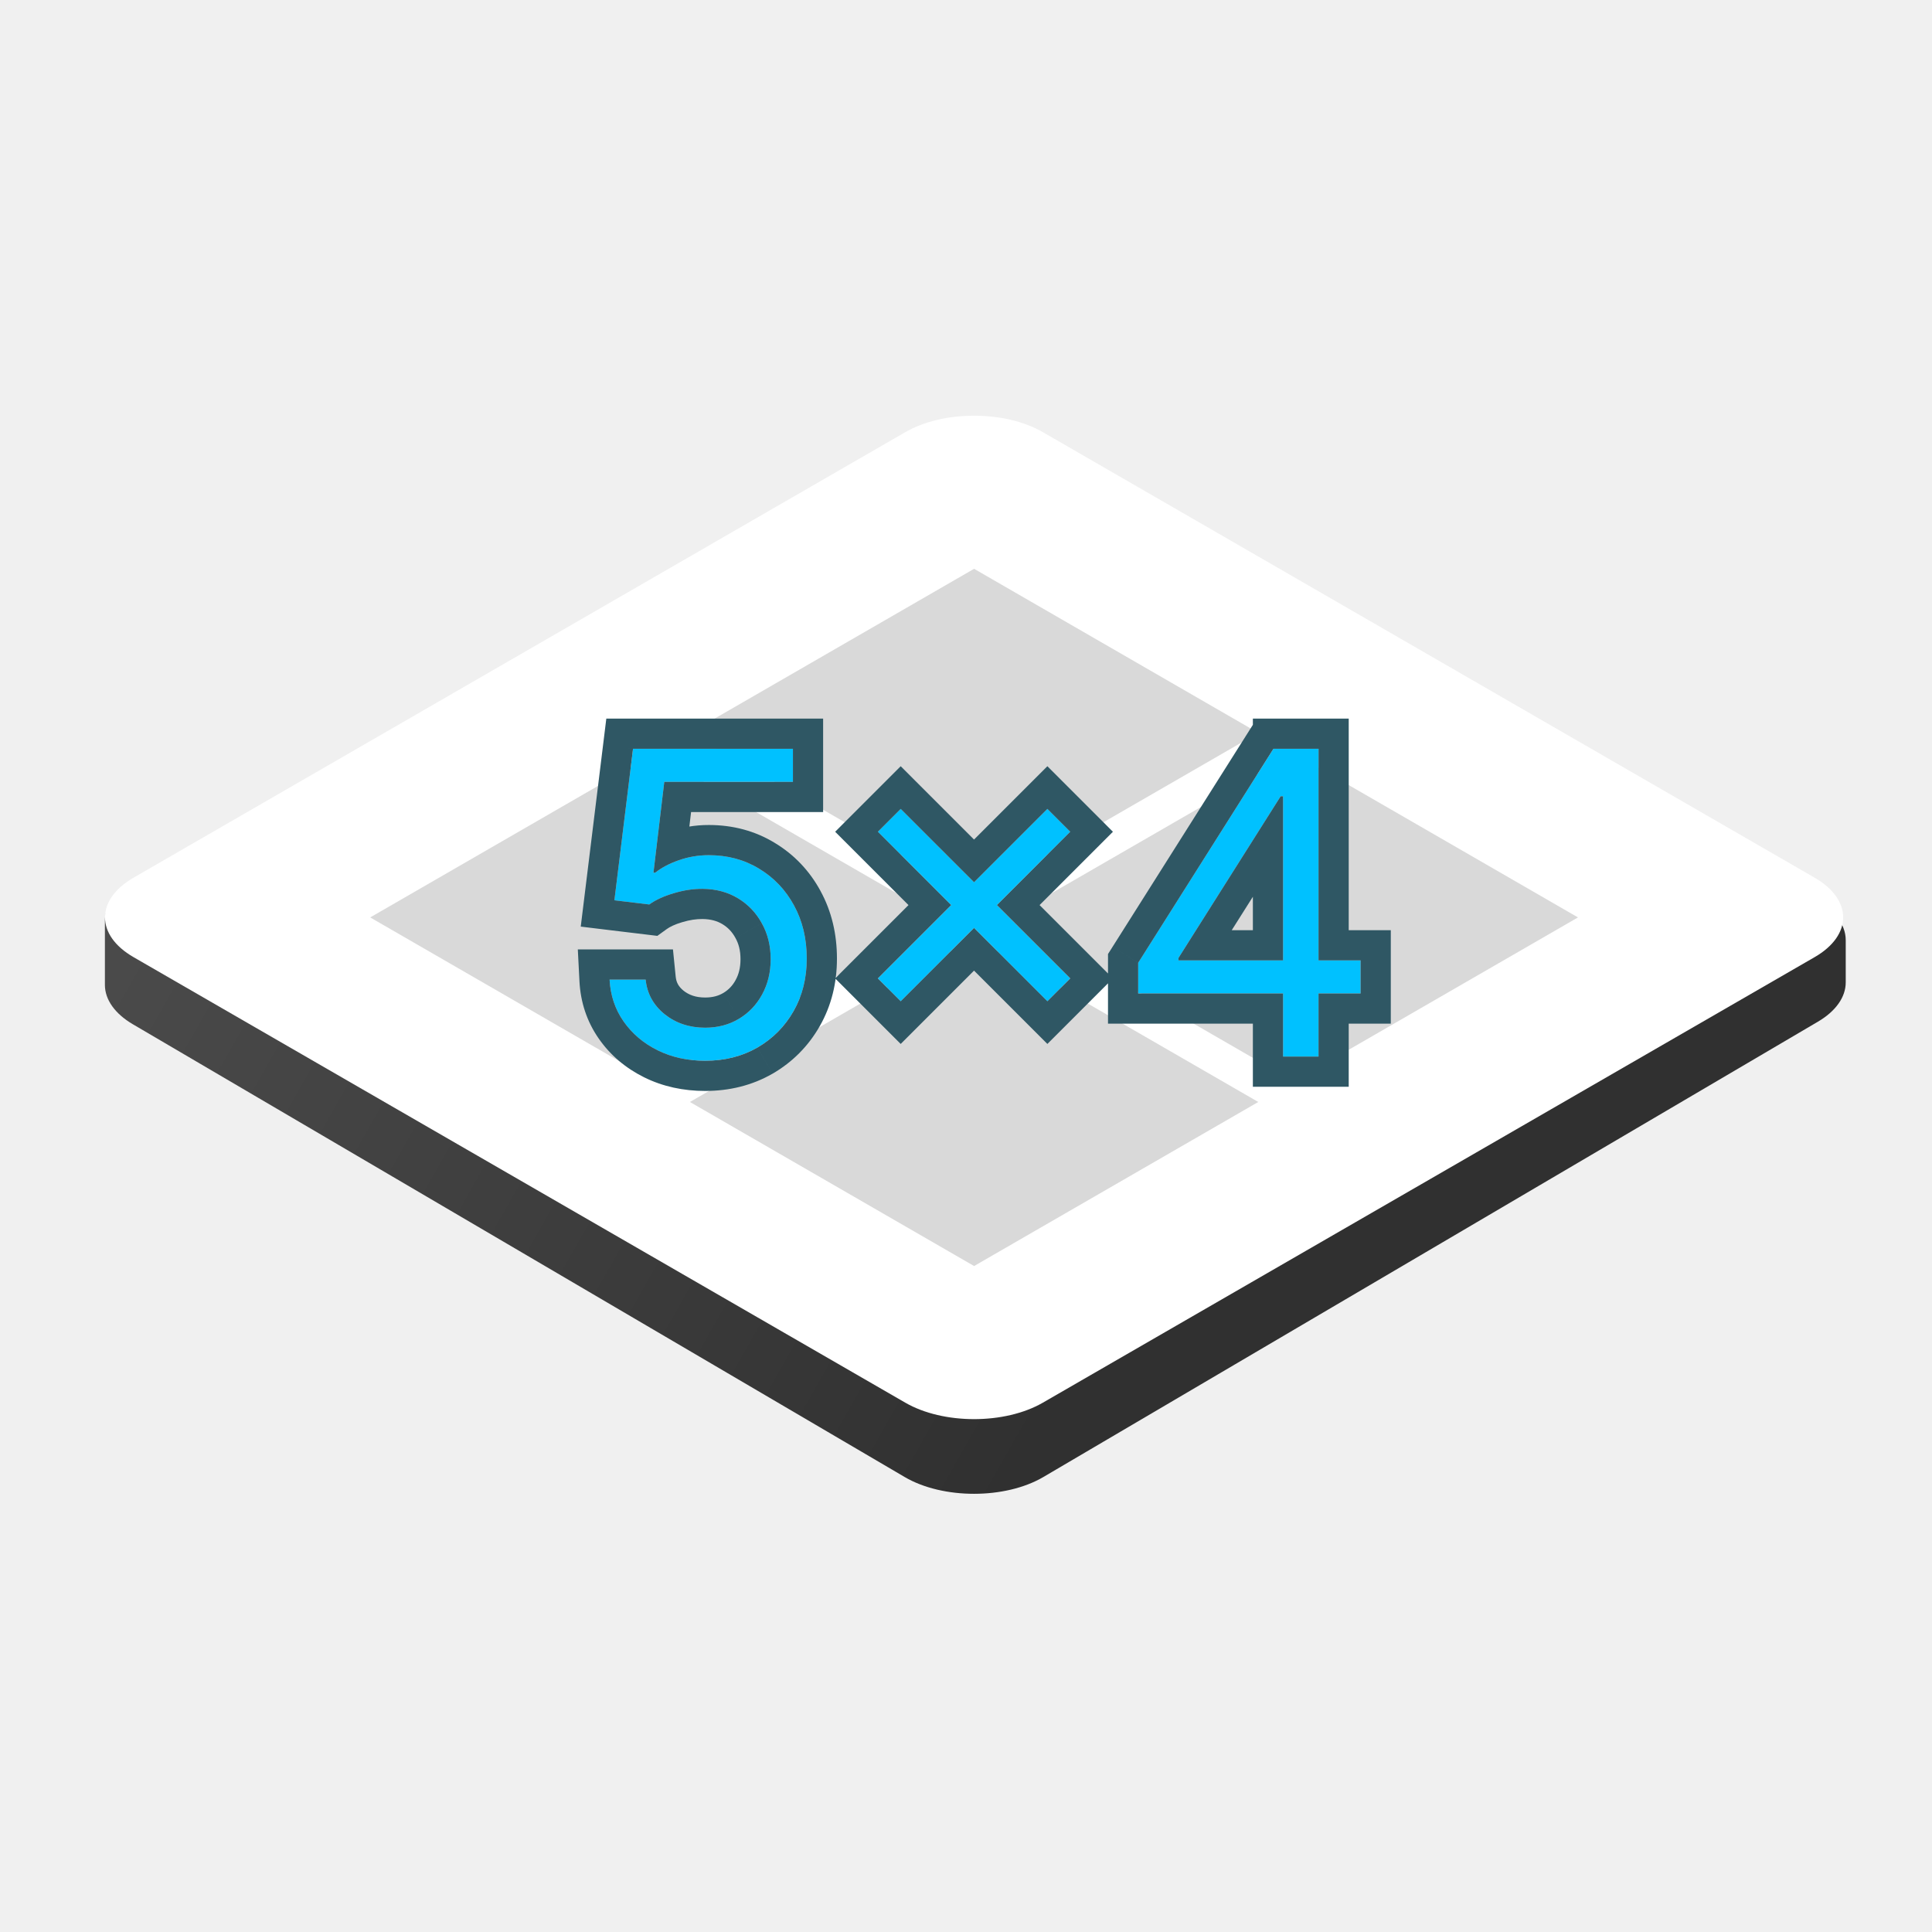
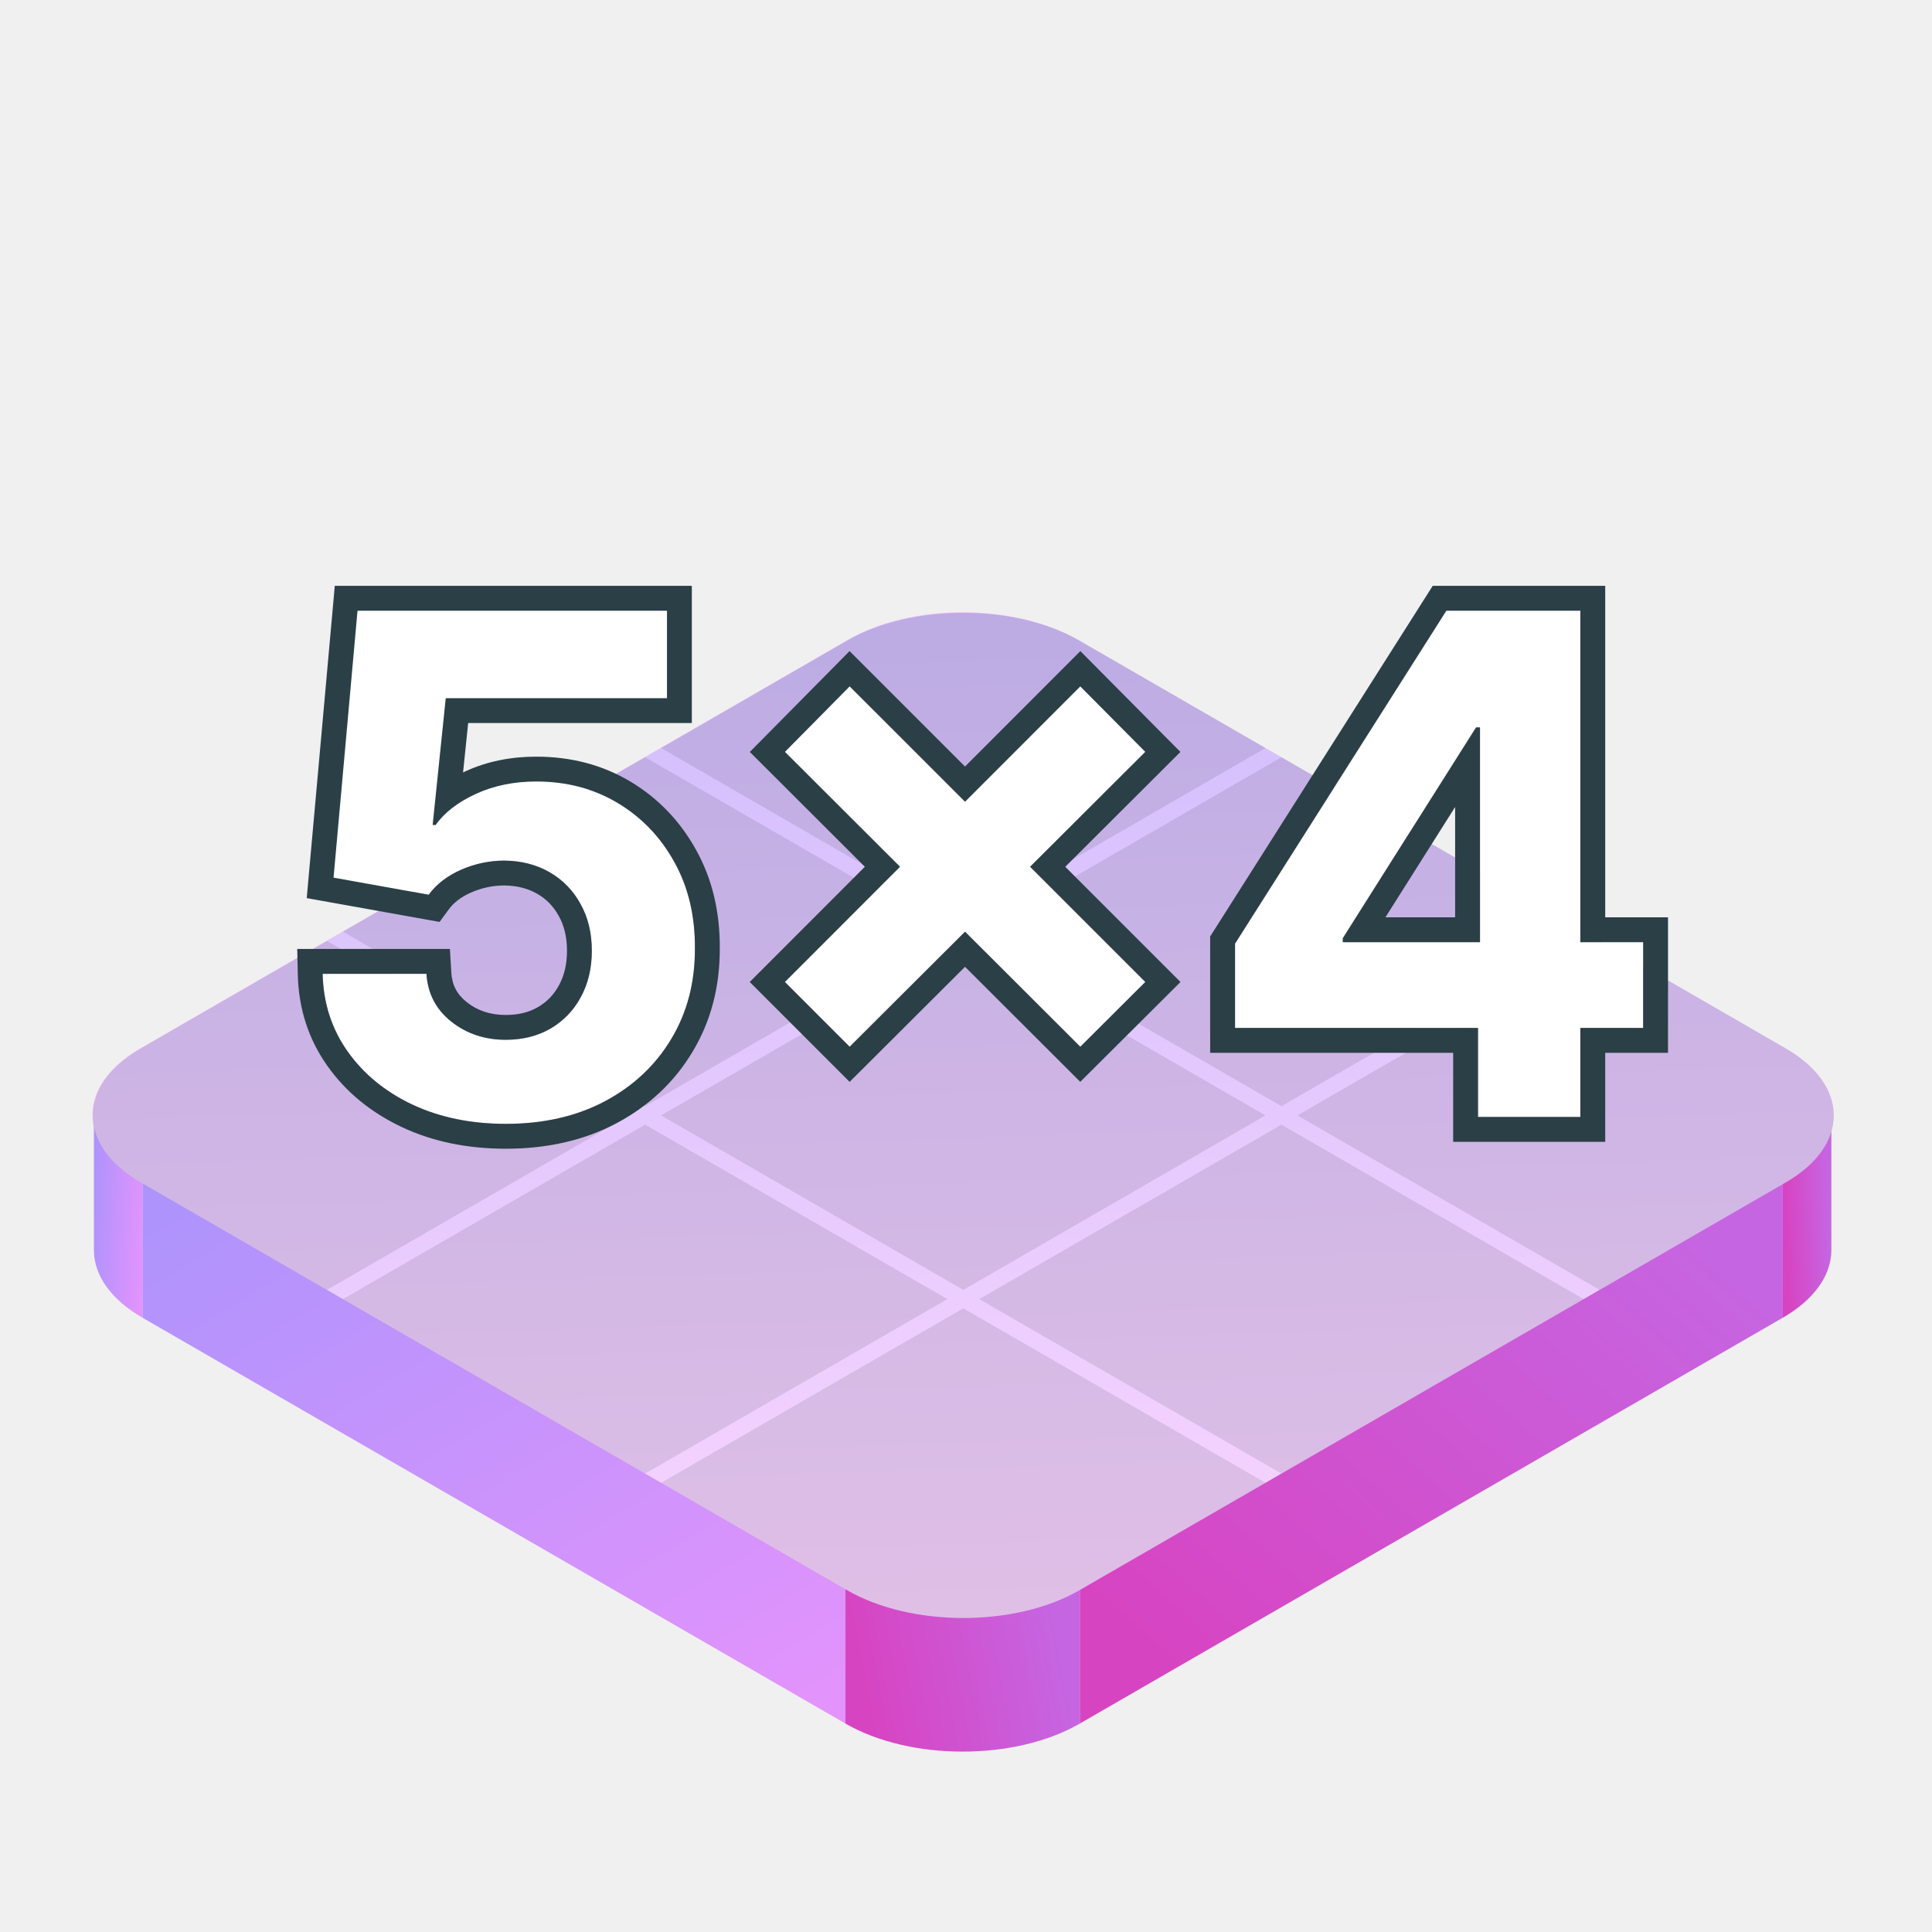
<svg xmlns="http://www.w3.org/2000/svg" width="64" height="64" viewBox="0 0 64 64" fill="none">
-   <path d="M4.401 33.93C3.808 33.582 3.475 33.114 3.475 32.626L3.475 30.502C3.475 29.957 3.89 29.439 4.609 29.086L30.135 16.544C31.358 15.943 33.161 15.954 34.361 16.57L60.061 29.753C60.749 30.106 61.142 30.612 61.142 31.143V32.544C61.142 33.031 60.811 33.499 60.219 33.846L34.563 48.928C33.302 49.669 31.233 49.67 29.97 48.929L4.401 33.93Z" fill="url(#paint0_linear_84_1872)" />
-   <rect width="34.783" height="34.783" rx="2.63" transform="matrix(0.866044 -0.499967 0.866044 0.499967 2.14404 30.3906)" fill="white" />
-   <rect width="10.87" height="10.87" transform="matrix(0.866044 -0.499967 0.866044 0.499967 12.2639 30.3906)" fill="#D9D9D9" />
-   <rect width="10.87" height="10.87" transform="matrix(0.866044 -0.499967 0.866044 0.499967 22.8542 24.2769)" fill="#D9D9D9" />
-   <rect width="10.87" height="10.87" transform="matrix(0.866044 -0.499967 0.866044 0.499967 22.8542 36.5044)" fill="#D9D9D9" />
-   <rect width="10.87" height="10.87" transform="matrix(0.866044 -0.499967 0.866044 0.499967 33.4446 30.3906)" fill="#D9D9D9" />
-   <mask id="path-7-outside-1_84_1872" maskUnits="userSpaceOnUse" x="19" y="23" width="28" height="14" fill="black">
-     <rect fill="white" x="19" y="23" width="28" height="14" />
-     <path d="M23.36 35.139C22.775 35.139 22.249 35.023 21.781 34.791C21.314 34.559 20.939 34.24 20.656 33.835C20.374 33.43 20.22 32.969 20.193 32.451H21.388C21.435 32.913 21.644 33.294 22.015 33.596C22.39 33.895 22.838 34.044 23.36 34.044C23.778 34.044 24.149 33.946 24.475 33.751C24.803 33.555 25.06 33.286 25.246 32.944C25.435 32.599 25.53 32.209 25.53 31.774C25.53 31.329 25.432 30.933 25.236 30.584C25.044 30.233 24.778 29.956 24.44 29.753C24.101 29.551 23.715 29.448 23.28 29.444C22.968 29.441 22.648 29.489 22.319 29.589C21.991 29.685 21.72 29.809 21.508 29.962L20.353 29.823L20.97 24.805H26.267V25.9H22.005L21.647 28.907H21.707C21.916 28.741 22.178 28.603 22.493 28.494C22.809 28.384 23.137 28.329 23.479 28.329C24.103 28.329 24.659 28.479 25.147 28.777C25.638 29.073 26.023 29.478 26.302 29.992C26.584 30.506 26.725 31.094 26.725 31.754C26.725 32.405 26.579 32.986 26.287 33.497C25.998 34.004 25.6 34.406 25.092 34.701C24.584 34.993 24.007 35.139 23.36 35.139ZM34.696 33.168L29.081 27.553L29.837 26.796L35.453 32.411L34.696 33.168ZM29.837 33.168L29.081 32.411L34.696 26.796L35.453 27.553L29.837 33.168ZM37.704 32.909V31.894L42.184 24.805H42.921V26.378H42.423L39.038 31.734V31.814H45.072V32.909H37.704ZM42.503 35V32.6V32.128V24.805H43.678V35H42.503Z" />
+   <rect width="35.855" height="35.855" rx="4.378" transform="matrix(0.866025 0.5 -0.866025 0.5 31.8887 19)" fill="url(#paint0_linear_2025_1474)" />
+   <rect width="26.891" height="4.482" transform="matrix(0.866025 0.5 0 1 4.71851 39.1685)" fill="url(#paint1_linear_2025_1474)" />
+   <rect width="26.891" height="4.482" transform="matrix(0.866025 -0.5 0 1 35.7698 52.6143)" fill="url(#paint2_linear_2025_1474)" />
+   <path d="M3.111 36.928C3.111 37.803 3.725 38.595 4.719 39.169V43.651C3.725 43.077 3.111 42.285 3.111 41.41V36.928Z" fill="url(#paint3_linear_2025_1474)" />
+   <path d="M28.007 52.614C30.151 53.852 33.626 53.852 35.77 52.614V57.096C33.626 58.334 30.151 58.334 28.007 57.096V52.614Z" fill="url(#paint4_linear_2025_1474)" />
+   <path d="M60.666 36.928C60.666 37.803 60.052 38.595 59.059 39.169V43.651C60.052 43.077 60.666 42.285 60.666 41.41V36.928Z" fill="url(#paint5_linear_2025_1474)" />
+   <g clip-path="url(#clip0_2025_1474)">
+     <rect width="35.899" height="35.899" rx="4.442" transform="matrix(0.866025 0.5 -0.866025 0.5 31.9104 19)" fill="url(#paint6_linear_2025_1474)" />
+     <rect width="11.559" height="11.559" transform="matrix(0.866025 0.5 -0.866025 0.5 31.9104 19)" fill="black" fill-opacity="0.1" />
+     <rect width="11.559" height="11.559" transform="matrix(0.866025 0.5 -0.866025 0.5 21.3711 25.085)" fill="black" fill-opacity="0.1" />
+     <rect width="11.559" height="11.559" transform="matrix(0.866025 0.5 -0.866025 0.5 21.3711 37.2549)" fill="black" fill-opacity="0.1" />
+     <rect width="11.559" height="11.559" transform="matrix(0.866025 0.5 -0.866025 0.5 42.45 25.085)" fill="black" fill-opacity="0.1" />
+     <rect width="11.559" height="11.559" transform="matrix(0.866025 0.5 -0.866025 0.5 42.45 37.2549)" fill="black" fill-opacity="0.1" />
+     <rect width="11.559" height="11.559" transform="matrix(0.866025 0.5 -0.866025 0.5 52.9893 31.1699)" fill="black" fill-opacity="0.1" />
+     <rect width="11.559" height="11.559" transform="matrix(0.866025 0.5 -0.866025 0.5 10.8315 31.1699)" fill="black" fill-opacity="0.1" />
+     <rect width="11.559" height="11.559" transform="matrix(0.866025 0.5 -0.866025 0.5 31.9104 43.3398)" fill="black" fill-opacity="0.1" />
+     <rect width="11.559" height="11.559" transform="matrix(0.866025 0.5 -0.866025 0.5 31.9104 31.1699)" fill="black" fill-opacity="0.1" />
+   </g>
+   <mask id="path-17-outside-1_2025_1474" maskUnits="userSpaceOnUse" x="9" y="19" width="47" height="20" fill="black">
+     <rect fill="white" x="9" y="19" width="47" height="20" />
+     <path d="M16.756 37.229C15.599 37.229 14.567 37.016 13.661 36.591C12.76 36.165 12.045 35.578 11.515 34.83C10.986 34.082 10.71 33.225 10.688 32.259H14.127C14.166 32.908 14.438 33.435 14.946 33.839C15.454 34.243 16.057 34.445 16.756 34.445C17.313 34.445 17.804 34.322 18.23 34.077C18.661 33.826 18.997 33.479 19.237 33.037C19.483 32.589 19.605 32.076 19.605 31.497C19.605 30.908 19.48 30.389 19.229 29.942C18.983 29.494 18.642 29.145 18.205 28.893C17.768 28.642 17.269 28.514 16.707 28.509C16.215 28.509 15.738 28.61 15.274 28.811C14.815 29.014 14.458 29.289 14.201 29.639L11.049 29.073L11.843 20.23H22.095V23.129H14.766L14.332 27.329H14.43C14.725 26.915 15.17 26.571 15.765 26.298C16.36 26.025 17.026 25.888 17.763 25.888C18.773 25.888 19.674 26.126 20.465 26.601C21.257 27.076 21.882 27.728 22.34 28.558C22.799 29.382 23.026 30.332 23.02 31.407C23.026 32.537 22.764 33.542 22.234 34.421C21.71 35.294 20.976 35.982 20.031 36.484C19.092 36.981 18 37.229 16.756 37.229ZM35.786 34.675L26.001 24.906L28.146 22.736L37.94 32.529L35.786 34.675ZM28.146 34.675L26.001 32.529L35.786 22.736L37.94 24.906L28.146 34.675ZM40.912 34.052V31.26L47.913 20.23H50.321V24.095H48.896L44.482 31.08V31.211H54.431V34.052H40.912ZM48.961 37V33.2L49.027 31.964V20.23H52.351V37H48.961Z" />
  </mask>
-   <path d="M23.36 35.139C22.775 35.139 22.249 35.023 21.781 34.791C21.314 34.559 20.939 34.24 20.656 33.835C20.374 33.43 20.22 32.969 20.193 32.451H21.388C21.435 32.913 21.644 33.294 22.015 33.596C22.39 33.895 22.838 34.044 23.36 34.044C23.778 34.044 24.149 33.946 24.475 33.751C24.803 33.555 25.06 33.286 25.246 32.944C25.435 32.599 25.53 32.209 25.53 31.774C25.53 31.329 25.432 30.933 25.236 30.584C25.044 30.233 24.778 29.956 24.44 29.753C24.101 29.551 23.715 29.448 23.28 29.444C22.968 29.441 22.648 29.489 22.319 29.589C21.991 29.685 21.72 29.809 21.508 29.962L20.353 29.823L20.97 24.805H26.267V25.9H22.005L21.647 28.907H21.707C21.916 28.741 22.178 28.603 22.493 28.494C22.809 28.384 23.137 28.329 23.479 28.329C24.103 28.329 24.659 28.479 25.147 28.777C25.638 29.073 26.023 29.478 26.302 29.992C26.584 30.506 26.725 31.094 26.725 31.754C26.725 32.405 26.579 32.986 26.287 33.497C25.998 34.004 25.6 34.406 25.092 34.701C24.584 34.993 24.007 35.139 23.36 35.139ZM34.696 33.168L29.081 27.553L29.837 26.796L35.453 32.411L34.696 33.168ZM29.837 33.168L29.081 32.411L34.696 26.796L35.453 27.553L29.837 33.168ZM37.704 32.909V31.894L42.184 24.805H42.921V26.378H42.423L39.038 31.734V31.814H45.072V32.909H37.704ZM42.503 35V32.6V32.128V24.805H43.678V35H42.503Z" fill="#00C1FF" />
-   <path d="M21.781 34.791L21.337 35.687L21.337 35.687L21.781 34.791ZM20.656 33.835L21.477 33.264L21.477 33.264L20.656 33.835ZM20.193 32.451V31.451H19.141L19.195 32.502L20.193 32.451ZM21.388 32.451L22.383 32.351L22.293 31.451H21.388V32.451ZM22.015 33.596L21.385 34.372L21.392 34.378L22.015 33.596ZM24.475 33.751L23.963 32.892L23.959 32.894L24.475 33.751ZM25.246 32.944L24.369 32.463L24.368 32.466L25.246 32.944ZM25.236 30.584L24.359 31.064L24.364 31.074L25.236 30.584ZM23.28 29.444L23.269 30.444L23.272 30.444L23.28 29.444ZM22.319 29.589L22.6 30.549L22.609 30.546L22.319 29.589ZM21.508 29.962L21.388 30.955L21.775 31.002L22.091 30.774L21.508 29.962ZM20.353 29.823L19.36 29.701L19.238 30.695L20.233 30.816L20.353 29.823ZM20.97 24.805V23.805H20.085L19.977 24.683L20.97 24.805ZM26.267 24.805H27.267V23.805H26.267V24.805ZM26.267 25.9V26.9H27.267V25.9H26.267ZM22.005 25.9V24.9H21.118L21.012 25.782L22.005 25.9ZM21.647 28.907L20.654 28.788L20.521 29.907H21.647V28.907ZM21.707 28.907V29.907H22.055L22.328 29.69L21.707 28.907ZM25.147 28.777L24.625 29.63L24.631 29.634L25.147 28.777ZM26.302 29.992L25.422 30.468L25.425 30.473L26.302 29.992ZM26.287 33.497L25.418 33.001L25.417 33.002L26.287 33.497ZM25.092 34.701L25.59 35.568L25.595 35.566L25.092 34.701ZM23.36 34.139C22.911 34.139 22.54 34.051 22.226 33.895L21.337 35.687C21.959 35.995 22.64 36.139 23.36 36.139V34.139ZM22.226 33.895C21.899 33.733 21.657 33.522 21.477 33.264L19.836 34.407C20.22 34.958 20.727 35.384 21.337 35.687L22.226 33.895ZM21.477 33.264C21.307 33.02 21.21 32.741 21.192 32.4L19.195 32.502C19.23 33.197 19.441 33.84 19.836 34.407L21.477 33.264ZM20.193 33.451H21.388V31.451H20.193V33.451ZM20.393 32.551C20.467 33.287 20.814 33.909 21.385 34.372L22.646 32.82C22.473 32.68 22.402 32.538 22.383 32.351L20.393 32.551ZM21.392 34.378C21.96 34.831 22.633 35.044 23.36 35.044V33.044C23.044 33.044 22.821 32.959 22.638 32.814L21.392 34.378ZM23.36 35.044C23.94 35.044 24.494 34.906 24.99 34.607L23.959 32.894C23.805 32.986 23.615 33.044 23.36 33.044V35.044ZM24.986 34.609C25.472 34.32 25.855 33.918 26.125 33.422L24.368 32.466C24.266 32.653 24.134 32.789 23.963 32.892L24.986 34.609ZM26.123 33.425C26.401 32.917 26.53 32.359 26.53 31.774H24.53C24.53 32.059 24.47 32.281 24.369 32.463L26.123 33.425ZM26.53 31.774C26.53 31.178 26.397 30.609 26.108 30.095L24.364 31.074C24.467 31.257 24.53 31.481 24.53 31.774H26.53ZM26.113 30.104C25.837 29.599 25.447 29.19 24.953 28.895L23.927 30.611C24.11 30.721 24.25 30.866 24.359 31.064L26.113 30.104ZM24.953 28.895C24.446 28.592 23.882 28.449 23.288 28.444L23.272 30.444C23.548 30.447 23.756 30.509 23.927 30.611L24.953 28.895ZM23.291 28.444C22.867 28.44 22.445 28.506 22.029 28.632L22.609 30.546C22.85 30.473 23.069 30.442 23.269 30.444L23.291 28.444ZM22.038 28.629C21.633 28.748 21.252 28.915 20.924 29.15L22.091 30.774C22.189 30.704 22.349 30.622 22.6 30.548L22.038 28.629ZM21.628 28.969L20.473 28.83L20.233 30.816L21.388 30.955L21.628 28.969ZM21.345 29.945L21.962 24.927L19.977 24.683L19.36 29.701L21.345 29.945ZM20.97 25.805H26.267V23.805H20.97V25.805ZM25.267 24.805V25.9H27.267V24.805H25.267ZM26.267 24.9H22.005V26.9H26.267V24.9ZM21.012 25.782L20.654 28.788L22.64 29.025L22.998 26.018L21.012 25.782ZM21.647 29.907H21.707V27.907H21.647V29.907ZM22.328 29.69C22.43 29.609 22.587 29.52 22.821 29.438L22.165 27.549C21.769 27.686 21.401 27.873 21.085 28.123L22.328 29.69ZM22.821 29.438C23.029 29.366 23.246 29.329 23.479 29.329V27.329C23.028 27.329 22.588 27.402 22.165 27.549L22.821 29.438ZM23.479 29.329C23.936 29.329 24.308 29.436 24.625 29.63L25.669 27.924C25.01 27.521 24.27 27.329 23.479 27.329V29.329ZM24.631 29.634C24.966 29.836 25.227 30.108 25.422 30.468L27.181 29.515C26.819 28.848 26.31 28.31 25.662 27.92L24.631 29.634ZM25.425 30.473C25.616 30.822 25.725 31.24 25.725 31.754H27.725C27.725 30.947 27.551 30.191 27.178 29.511L25.425 30.473ZM25.725 31.754C25.725 32.249 25.615 32.656 25.418 33.001L27.155 33.993C27.542 33.315 27.725 32.56 27.725 31.754H25.725ZM25.417 33.002C25.216 33.356 24.945 33.63 24.589 33.837L25.595 35.566C26.254 35.182 26.779 34.653 27.156 33.991L25.417 33.002ZM24.593 33.834C24.253 34.03 23.851 34.139 23.36 34.139V36.139C24.163 36.139 24.916 35.956 25.59 35.568L24.593 33.834ZM34.696 33.168L33.989 33.875L34.696 34.582L35.403 33.875L34.696 33.168ZM29.081 27.553L28.373 26.846L27.666 27.553L28.373 28.26L29.081 27.553ZM29.837 26.796L30.544 26.089L29.837 25.382L29.13 26.089L29.837 26.796ZM35.453 32.411L36.16 33.118L36.867 32.411L36.16 31.704L35.453 32.411ZM29.837 33.168L29.13 33.875L29.837 34.582L30.544 33.875L29.837 33.168ZM29.081 32.411L28.373 31.704L27.666 32.411L28.373 33.118L29.081 32.411ZM34.696 26.796L35.403 26.089L34.696 25.382L33.989 26.089L34.696 26.796ZM35.453 27.553L36.16 28.26L36.867 27.553L36.16 26.846L35.453 27.553ZM35.403 32.461L29.788 26.846L28.373 28.26L33.989 33.875L35.403 32.461ZM29.788 28.26L30.544 27.503L29.13 26.089L28.373 26.846L29.788 28.26ZM29.13 27.503L34.746 33.118L36.16 31.704L30.544 26.089L29.13 27.503ZM34.746 31.704L33.989 32.461L35.403 33.875L36.16 33.118L34.746 31.704ZM30.544 32.461L29.788 31.704L28.373 33.118L29.13 33.875L30.544 32.461ZM29.788 33.118L35.403 27.503L33.989 26.089L28.373 31.704L29.788 33.118ZM33.989 27.503L34.746 28.26L36.16 26.846L35.403 26.089L33.989 27.503ZM34.746 26.846L29.13 32.461L30.544 33.875L36.16 28.26L34.746 26.846ZM37.704 32.909H36.704V33.909H37.704V32.909ZM37.704 31.894L36.859 31.359L36.704 31.604V31.894H37.704ZM42.184 24.805V23.805H41.633L41.339 24.27L42.184 24.805ZM42.921 24.805H43.921V23.805H42.921V24.805ZM42.921 26.378V27.378H43.921V26.378H42.921ZM42.423 26.378V25.378H41.872L41.578 25.844L42.423 26.378ZM39.038 31.734L38.193 31.2L38.038 31.445V31.734H39.038ZM39.038 31.814H38.038V32.814H39.038V31.814ZM45.072 31.814H46.072V30.814H45.072V31.814ZM45.072 32.909V33.909H46.072V32.909H45.072ZM42.503 35H41.503V36H42.503V35ZM42.503 24.805V23.805H41.503V24.805H42.503ZM43.678 24.805H44.678V23.805H43.678V24.805ZM43.678 35V36H44.678V35H43.678ZM38.704 32.909V31.894H36.704V32.909H38.704ZM38.549 32.428L43.03 25.339L41.339 24.27L36.859 31.359L38.549 32.428ZM42.184 25.805H42.921V23.805H42.184V25.805ZM41.921 24.805V26.378H43.921V24.805H41.921ZM42.921 25.378H42.423V27.378H42.921V25.378ZM41.578 25.844L38.193 31.2L39.883 32.269L43.269 26.912L41.578 25.844ZM38.038 31.734V31.814H40.038V31.734H38.038ZM39.038 32.814H45.072V30.814H39.038V32.814ZM44.072 31.814V32.909H46.072V31.814H44.072ZM45.072 31.909H37.704V33.909H45.072V31.909ZM43.503 35V32.6H41.503V35H43.503ZM43.503 32.6V32.128H41.503V32.6H43.503ZM43.503 32.128V24.805H41.503V32.128H43.503ZM42.503 25.805H43.678V23.805H42.503V25.805ZM42.678 24.805V35H44.678V24.805H42.678ZM43.678 34H42.503V36H43.678V34Z" fill="#2F5764" mask="url(#path-7-outside-1_84_1872)" />
+   <path d="M16.756 37.229C15.599 37.229 14.567 37.016 13.661 36.591C12.76 36.165 12.045 35.578 11.515 34.83C10.986 34.082 10.71 33.225 10.688 32.259H14.127C14.166 32.908 14.438 33.435 14.946 33.839C15.454 34.243 16.057 34.445 16.756 34.445C17.313 34.445 17.804 34.322 18.23 34.077C18.661 33.826 18.997 33.479 19.237 33.037C19.483 32.589 19.605 32.076 19.605 31.497C19.605 30.908 19.48 30.389 19.229 29.942C18.983 29.494 18.642 29.145 18.205 28.893C17.768 28.642 17.269 28.514 16.707 28.509C16.215 28.509 15.738 28.61 15.274 28.811C14.815 29.014 14.458 29.289 14.201 29.639L11.049 29.073L11.843 20.23H22.095V23.129H14.766L14.332 27.329H14.43C14.725 26.915 15.17 26.571 15.765 26.298C16.36 26.025 17.026 25.888 17.763 25.888C18.773 25.888 19.674 26.126 20.465 26.601C21.257 27.076 21.882 27.728 22.34 28.558C22.799 29.382 23.026 30.332 23.02 31.407C23.026 32.537 22.764 33.542 22.234 34.421C21.71 35.294 20.976 35.982 20.031 36.484C19.092 36.981 18 37.229 16.756 37.229ZM35.786 34.675L26.001 24.906L28.146 22.736L37.94 32.529L35.786 34.675ZM28.146 34.675L26.001 32.529L35.786 22.736L37.94 24.906L28.146 34.675ZM40.912 34.052V31.26L47.913 20.23H50.321V24.095H48.896L44.482 31.08V31.211H54.431V34.052H40.912ZM48.961 37V33.2L49.027 31.964V20.23H52.351V37H48.961Z" fill="white" />
+   <path d="M13.661 36.591L13.309 37.335L13.31 37.336L13.661 36.591ZM11.515 34.83L12.187 34.354L12.187 34.354L11.515 34.83ZM10.688 32.259V31.435H9.846L9.865 32.278L10.688 32.259ZM14.127 32.259L14.95 32.211L14.904 31.435H14.127V32.259ZM14.946 33.839L15.459 33.195L15.459 33.195L14.946 33.839ZM18.23 34.077L18.641 34.79L18.644 34.788L18.23 34.077ZM19.237 33.037L18.515 32.641L18.513 32.644L19.237 33.037ZM19.229 29.942L18.507 30.338L18.511 30.344L19.229 29.942ZM18.205 28.893L17.795 29.607L17.795 29.607L18.205 28.893ZM16.707 28.509L16.715 27.685H16.707V28.509ZM15.274 28.811L14.945 28.056L14.942 28.058L15.274 28.811ZM14.201 29.639L14.056 30.449L14.561 30.54L14.865 30.126L14.201 29.639ZM11.049 29.073L10.228 29L10.161 29.751L10.903 29.884L11.049 29.073ZM11.843 20.23V19.406H11.09L11.023 20.156L11.843 20.23ZM22.095 20.23H22.918V19.406H22.095V20.23ZM22.095 23.129V23.952H22.918V23.129H22.095ZM14.766 23.129V22.305H14.023L13.947 23.044L14.766 23.129ZM14.332 27.329L13.513 27.245L13.419 28.153H14.332V27.329ZM14.43 27.329V28.153H14.855L15.102 27.806L14.43 27.329ZM15.765 26.298L16.108 27.046L16.108 27.046L15.765 26.298ZM20.465 26.601L20.889 25.894L20.889 25.894L20.465 26.601ZM22.34 28.558L21.62 28.956L21.621 28.958L22.34 28.558ZM23.02 31.407L22.197 31.403L22.197 31.411L23.02 31.407ZM22.234 34.421L21.529 33.996L21.528 33.997L22.234 34.421ZM20.031 36.484L20.416 37.212L20.418 37.211L20.031 36.484ZM16.756 37.229V36.406C15.701 36.406 14.792 36.212 14.011 35.845L13.661 36.591L13.31 37.336C14.342 37.821 15.496 38.053 16.756 38.053V37.229ZM13.661 36.591L14.013 35.846C13.228 35.475 12.628 34.977 12.187 34.354L11.515 34.83L10.843 35.306C11.461 36.179 12.291 36.854 13.309 37.335L13.661 36.591ZM11.515 34.83L12.187 34.354C11.758 33.748 11.53 33.052 11.511 32.24L10.688 32.259L9.865 32.278C9.89 33.398 10.213 34.417 10.843 35.306L11.515 34.83ZM10.688 32.259V33.082H14.127V32.259V31.435H10.688V32.259ZM14.127 32.259L13.305 32.307C13.357 33.19 13.742 33.934 14.434 34.484L14.946 33.839L15.459 33.195C15.135 32.937 14.974 32.627 14.95 32.211L14.127 32.259ZM14.946 33.839L14.434 34.484C15.098 35.013 15.886 35.269 16.756 35.269V34.445V33.622C16.228 33.622 15.809 33.474 15.459 33.195L14.946 33.839ZM16.756 34.445V35.269C17.438 35.269 18.075 35.117 18.641 34.79L18.23 34.077L17.818 33.363C17.534 33.528 17.188 33.622 16.756 33.622V34.445ZM18.23 34.077L18.644 34.788C19.207 34.461 19.649 34.003 19.961 33.43L19.237 33.037L18.513 32.644C18.345 32.955 18.115 33.191 17.815 33.365L18.23 34.077ZM19.237 33.037L19.959 33.433C20.28 32.849 20.429 32.196 20.429 31.497H19.605H18.782C18.782 31.956 18.686 32.33 18.515 32.641L19.237 33.037ZM19.605 31.497H20.429C20.429 30.788 20.277 30.127 19.947 29.539L19.229 29.942L18.511 30.344C18.683 30.652 18.782 31.028 18.782 31.497H19.605ZM19.229 29.942L19.951 29.545C19.634 28.967 19.185 28.507 18.616 28.18L18.205 28.893L17.795 29.607C18.099 29.782 18.333 30.021 18.507 30.338L19.229 29.942ZM18.205 28.893L18.616 28.18C18.043 27.85 17.402 27.692 16.715 27.685L16.707 28.509L16.699 29.332C17.137 29.336 17.494 29.435 17.795 29.607L18.205 28.893ZM16.707 28.509V27.685C16.099 27.685 15.51 27.811 14.945 28.056L15.274 28.811L15.602 29.567C15.966 29.408 16.332 29.332 16.707 29.332V28.509ZM15.274 28.811L14.942 28.058C14.372 28.309 13.892 28.668 13.537 29.151L14.201 29.639L14.865 30.126C15.024 29.91 15.258 29.718 15.606 29.565L15.274 28.811ZM14.201 29.639L14.346 28.828L11.194 28.263L11.049 29.073L10.903 29.884L14.056 30.449L14.201 29.639ZM11.049 29.073L11.869 29.147L12.663 20.304L11.843 20.23L11.023 20.156L10.228 29L11.049 29.073ZM11.843 20.23V21.053H22.095V20.23V19.406H11.843V20.23ZM22.095 20.23H21.271V23.129H22.095H22.918V20.23H22.095ZM22.095 23.129V22.305H14.766V23.129V23.952H22.095V23.129ZM14.766 23.129L13.947 23.044L13.513 27.245L14.332 27.329L15.151 27.414L15.585 23.213L14.766 23.129ZM14.332 27.329V28.153H14.43V27.329V26.506H14.332V27.329ZM14.43 27.329L15.102 27.806C15.292 27.538 15.608 27.276 16.108 27.046L15.765 26.298L15.422 25.549C14.732 25.865 14.158 26.291 13.759 26.852L14.43 27.329ZM15.765 26.298L16.108 27.046C16.583 26.828 17.13 26.712 17.763 26.712V25.888V25.065C16.922 25.065 16.137 25.221 15.422 25.549L15.765 26.298ZM17.763 25.888V26.712C18.638 26.712 19.39 26.916 20.042 27.307L20.465 26.601L20.889 25.894C19.958 25.336 18.908 25.065 17.763 25.065V25.888ZM20.465 26.601L20.042 27.307C20.705 27.705 21.229 28.25 21.62 28.956L22.34 28.558L23.061 28.159C22.535 27.206 21.808 26.446 20.889 25.894L20.465 26.601ZM22.34 28.558L21.621 28.958C22.001 29.642 22.201 30.449 22.197 31.403L23.02 31.407L23.844 31.411C23.85 30.215 23.597 29.122 23.06 28.157L22.34 28.558ZM23.02 31.407L22.197 31.411C22.201 32.406 21.972 33.259 21.529 33.996L22.234 34.421L22.939 34.846C23.555 33.824 23.85 32.669 23.844 31.403L23.02 31.407ZM22.234 34.421L21.528 33.997C21.085 34.736 20.464 35.321 19.645 35.757L20.031 36.484L20.418 37.211C21.488 36.642 22.335 35.853 22.94 34.844L22.234 34.421ZM20.031 36.484L19.646 35.756C18.845 36.18 17.889 36.406 16.756 36.406V37.229V38.053C18.112 38.053 19.34 37.782 20.416 37.212L20.031 36.484ZM35.786 34.675L35.204 35.257L35.785 35.837L36.367 35.258L35.786 34.675ZM26.001 24.906L25.415 24.327L24.839 24.909L25.419 25.488L26.001 24.906ZM28.146 22.736L28.728 22.153L28.143 21.568L27.561 22.157L28.146 22.736ZM37.94 32.529L38.521 33.112L39.105 32.53L38.522 31.947L37.94 32.529ZM28.146 34.675L27.564 35.257L28.145 35.838L28.728 35.258L28.146 34.675ZM26.001 32.529L25.418 31.947L24.836 32.529L25.418 33.111L26.001 32.529ZM35.786 22.736L36.37 22.155L35.788 21.569L35.203 22.154L35.786 22.736ZM37.94 24.906L38.521 25.489L39.103 24.909L38.524 24.326L37.94 24.906ZM35.786 34.675L36.368 34.092L26.582 24.323L26.001 24.906L25.419 25.488L35.204 35.257L35.786 34.675ZM26.001 24.906L26.586 25.485L28.732 23.315L28.146 22.736L27.561 22.157L25.415 24.327L26.001 24.906ZM28.146 22.736L27.564 23.318L37.357 33.111L37.94 32.529L38.522 31.947L28.728 22.153L28.146 22.736ZM37.94 32.529L37.358 31.946L35.205 34.091L35.786 34.675L36.367 35.258L38.521 33.112L37.94 32.529ZM28.146 34.675L28.728 34.092L26.583 31.947L26.001 32.529L25.418 33.111L27.564 35.257L28.146 34.675ZM26.001 32.529L26.583 33.111L36.368 23.318L35.786 22.736L35.203 22.154L25.418 31.947L26.001 32.529ZM35.786 22.736L35.201 23.316L37.355 25.486L37.94 24.906L38.524 24.326L36.37 22.155L35.786 22.736ZM37.94 24.906L37.358 24.323L27.564 34.091L28.146 34.675L28.728 35.258L38.521 25.489L37.94 24.906ZM40.912 34.052H40.088V34.876H40.912V34.052ZM40.912 31.26L40.217 30.819L40.088 31.021V31.26H40.912ZM47.913 20.23V19.406H47.461L47.218 19.789L47.913 20.23ZM50.321 20.23H51.144V19.406H50.321V20.23ZM50.321 24.095V24.918H51.144V24.095H50.321ZM48.896 24.095V23.271H48.442L48.2 23.655L48.896 24.095ZM44.482 31.08L43.786 30.64L43.659 30.841V31.08H44.482ZM44.482 31.211H43.659V32.034H44.482V31.211ZM54.431 31.211H55.255V30.387H54.431V31.211ZM54.431 34.052V34.876H55.255V34.052H54.431ZM48.961 37H48.138V37.824H48.961V37ZM48.961 33.2L48.139 33.157L48.138 33.179V33.2H48.961ZM49.027 31.964L49.849 32.008L49.85 31.986V31.964H49.027ZM49.027 20.23V19.406H48.203V20.23H49.027ZM52.351 20.23H53.175V19.406H52.351V20.23ZM52.351 37V37.824H53.175V37H52.351ZM40.912 34.052H41.736V31.26H40.912H40.088V34.052H40.912ZM40.912 31.26L41.607 31.701L48.608 20.671L47.913 20.23L47.218 19.789L40.217 30.819L40.912 31.26ZM47.913 20.23V21.053H50.321V20.23V19.406H47.913V20.23ZM50.321 20.23H49.497V24.095H50.321H51.144V20.23H50.321ZM50.321 24.095V23.271H48.896V24.095V24.918H50.321V24.095ZM48.896 24.095L48.2 23.655L43.786 30.64L44.482 31.08L45.178 31.52L49.592 24.535L48.896 24.095ZM44.482 31.08H43.659V31.211H44.482H45.306V31.08H44.482ZM44.482 31.211V32.034H54.431V31.211V30.387H44.482V31.211ZM54.431 31.211H53.608V34.052H54.431H55.255V31.211H54.431ZM54.431 34.052V33.229H40.912V34.052V34.876H54.431V34.052ZM48.961 37H49.785V33.2H48.961H48.138V37H48.961ZM48.961 33.2L49.784 33.244L49.849 32.008L49.027 31.964L48.204 31.921L48.139 33.157L48.961 33.2ZM49.027 31.964H49.85V20.23H49.027H48.203V31.964H49.027ZM49.027 20.23V21.053H52.351V20.23V19.406H49.027V20.23ZM52.351 20.23H51.528V37H52.351H53.175V20.23H52.351ZM52.351 37V36.176H48.961V37V37.824H52.351V37Z" fill="#2B3F46" mask="url(#path-17-outside-1_2025_1474)" />
  <defs>
-     <linearGradient id="paint0_linear_84_1872" x1="3.725" y1="32.305" x2="33.515" y2="49.198" gradientUnits="userSpaceOnUse">
-       <stop stop-color="#4A4A4A" />
-       <stop offset="1" stop-color="#303030" />
+     <linearGradient id="paint0_linear_2025_1474" x1="35.841" y1="35.864" x2="-1.882" y2="2.084" gradientUnits="userSpaceOnUse">
+       <stop stop-color="#FFD5EF" />
+       <stop offset="1" stop-color="#EFBDFD" />
    </linearGradient>
+     <linearGradient id="paint1_linear_2025_1474" x1="0" y1="0" x2="15.963" y2="15.637" gradientUnits="userSpaceOnUse">
+       <stop stop-color="#AC93FC" />
+       <stop offset="1" stop-color="#E593FC" />
+     </linearGradient>
+     <linearGradient id="paint2_linear_2025_1474" x1="-8.23702e-06" y1="-0.004" x2="14.416" y2="-11.351" gradientUnits="userSpaceOnUse">
+       <stop stop-color="#D744C2" />
+       <stop offset="1" stop-color="#C665E1" />
+     </linearGradient>
+     <linearGradient id="paint3_linear_2025_1474" x1="3.111" y1="36.928" x2="4.978" y2="37.001" gradientUnits="userSpaceOnUse">
+       <stop stop-color="#AC93FC" />
+       <stop offset="1" stop-color="#E593FC" />
+     </linearGradient>
+     <linearGradient id="paint4_linear_2025_1474" x1="28.007" y1="52.609" x2="34.516" y2="51.384" gradientUnits="userSpaceOnUse">
+       <stop stop-color="#D744C2" />
+       <stop offset="1" stop-color="#C665E1" />
+     </linearGradient>
+     <linearGradient id="paint5_linear_2025_1474" x1="59.059" y1="36.922" x2="60.453" y2="36.878" gradientUnits="userSpaceOnUse">
+       <stop stop-color="#D744C2" />
+       <stop offset="1" stop-color="#C665E1" />
+     </linearGradient>
+     <linearGradient id="paint6_linear_2025_1474" x1="35.885" y1="35.908" x2="-1.884" y2="2.087" gradientUnits="userSpaceOnUse">
+       <stop stop-color="#FAD5FF" />
+       <stop offset="1" stop-color="#CFBDFD" />
+     </linearGradient>
+     <clipPath id="clip0_2025_1474">
+       <rect width="35.899" height="35.899" rx="4.442" transform="matrix(0.866025 0.5 -0.866025 0.5 31.9104 19)" fill="white" />
+     </clipPath>
  </defs>
</svg>
